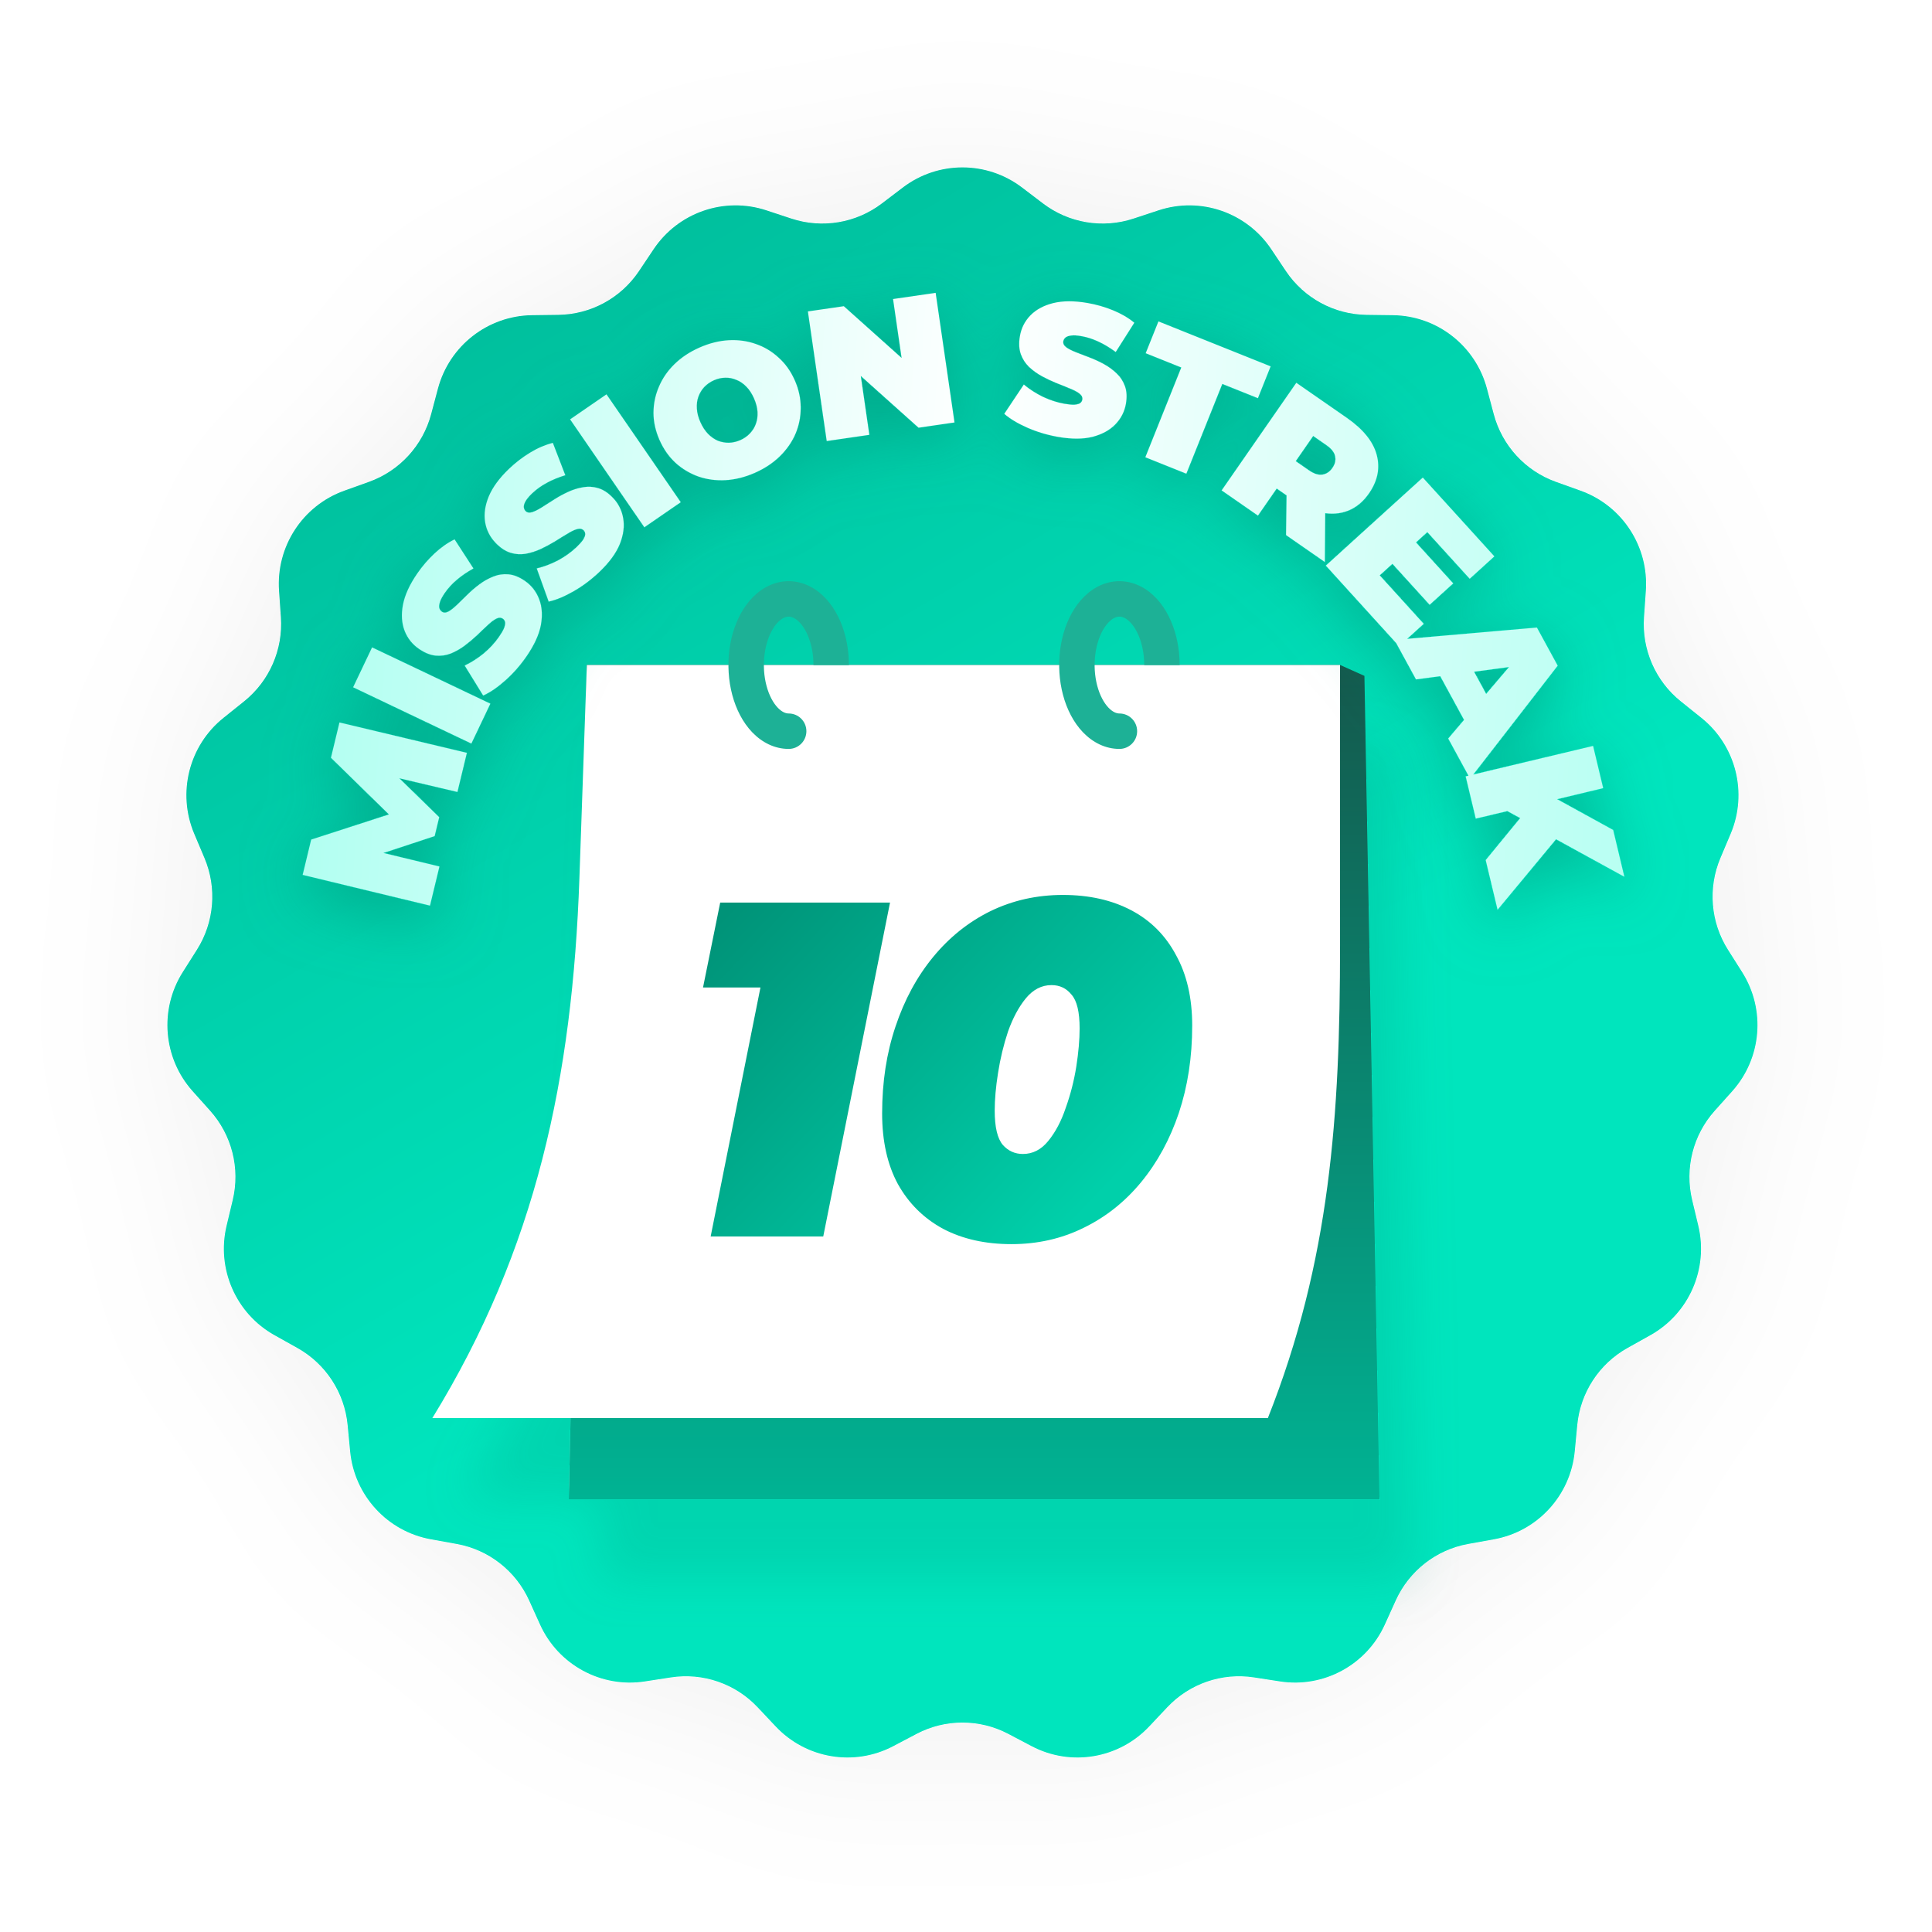
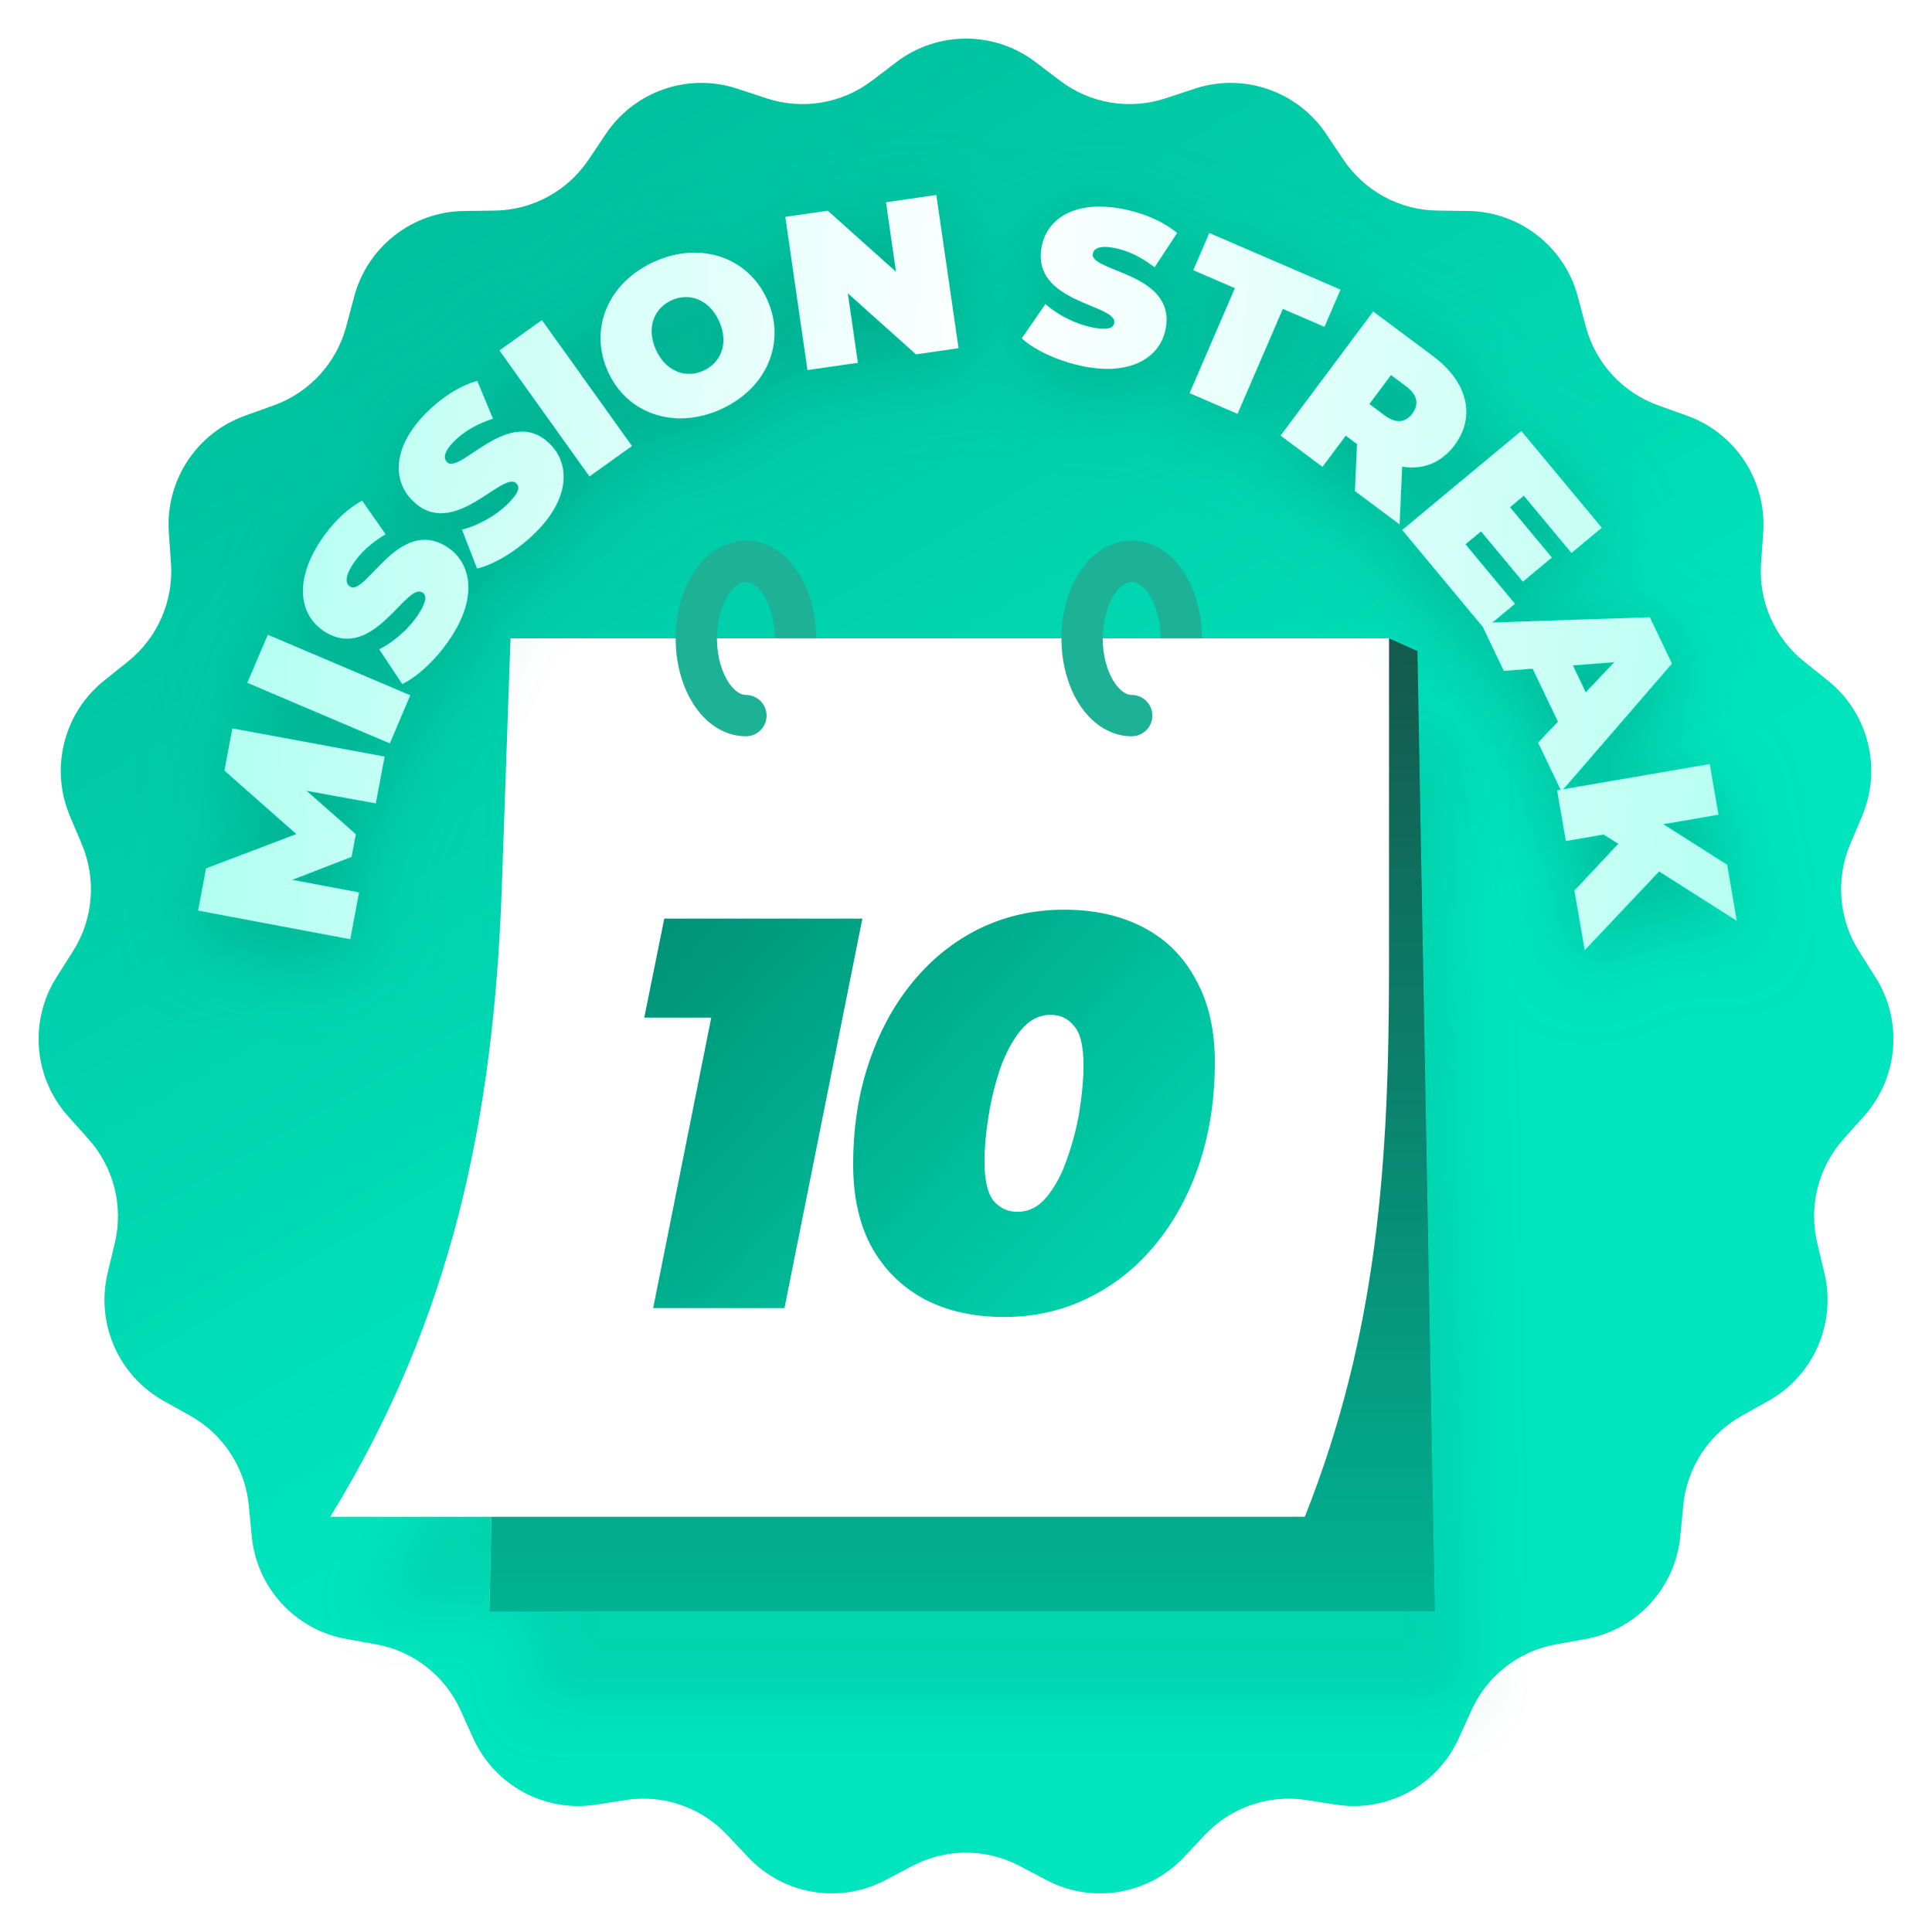
- <svg xmlns="http://www.w3.org/2000/svg" width="243" height="243" viewBox="0 0 243 243" fill="none">
-   <g filter="url(#filter0_d_7779_66275)">
-     <path d="M113.553 23.581C117.988 20.21 124.117 20.21 128.552 23.581L131.188 25.585C134.439 28.056 138.692 28.768 142.567 27.489L145.709 26.453C150.994 24.708 156.792 26.704 159.895 31.337L161.739 34.091C164.013 37.487 167.806 39.545 171.885 39.598L175.192 39.641C180.756 39.712 185.593 43.488 187.028 48.881L187.881 52.085C188.933 56.038 191.854 59.221 195.695 60.599L198.808 61.716C204.048 63.596 207.4 68.743 207.012 74.31L206.781 77.619C206.497 81.7 208.229 85.662 211.416 88.216L213.999 90.287C218.346 93.771 219.851 99.731 217.681 104.87L216.392 107.924C214.801 111.692 215.157 116.003 217.344 119.456L219.117 122.256C222.101 126.967 221.595 133.094 217.879 137.249L215.67 139.717C212.946 142.763 211.888 146.956 212.838 150.935L213.609 154.161C214.905 159.588 212.443 165.218 207.584 167.937L204.696 169.553C201.134 171.547 198.775 175.168 198.386 179.241L198.07 182.542C197.54 188.098 193.388 192.621 187.912 193.61L184.657 194.198C180.643 194.923 177.24 197.58 175.553 201.306L174.186 204.326C171.886 209.408 166.495 212.334 160.995 211.486L157.726 210.982C153.695 210.36 149.616 211.765 146.815 214.739L144.544 217.15C140.723 221.208 134.677 222.22 129.75 219.627L126.821 218.086C123.209 216.185 118.896 216.185 115.284 218.086L112.356 219.627C107.429 222.22 101.383 221.208 97.562 217.15L95.291 214.739C92.49 211.765 88.411 210.36 84.379 210.982L81.111 211.486C75.611 212.334 70.22 209.408 67.919 204.326L66.552 201.306C64.866 197.58 61.463 194.923 57.448 194.198L54.194 193.61C48.717 192.621 44.566 188.098 44.035 182.542L43.72 179.241C43.331 175.168 40.972 171.547 37.41 169.553L34.522 167.937C29.662 165.218 27.2 159.588 28.497 154.161L29.267 150.935C30.218 146.956 29.159 142.763 26.435 139.717L24.227 137.249C20.511 133.094 20.005 126.967 22.988 122.256L24.761 119.456C26.948 116.003 27.304 111.692 25.714 107.924L24.425 104.87C22.255 99.731 23.76 93.771 28.107 90.287L30.69 88.216C33.877 85.662 35.609 81.7 35.324 77.619L35.093 74.31C34.705 68.743 38.058 63.596 43.297 61.716L46.411 60.599C50.252 59.221 53.172 56.038 54.225 52.085L55.077 48.881C56.513 43.488 61.349 39.712 66.914 39.641L70.22 39.598C74.299 39.545 78.092 37.487 80.367 34.091L82.211 31.337C85.314 26.704 91.111 24.708 96.397 26.453L99.538 27.489C103.413 28.768 107.667 28.056 110.918 25.585L113.553 23.581Z" fill="url(#paint0_linear_7779_66275)" />
+ <svg xmlns="http://www.w3.org/2000/svg" width="200" height="200" viewBox="0 0 200 200" fill="none">
+   <path d="M92.801 6.427C97.058 3.191 102.942 3.191 107.199 6.427L109.729 8.351C112.85 10.723 116.934 11.407 120.654 10.179L123.67 9.184C128.744 7.509 134.309 9.426 137.288 13.873L139.059 16.516C141.242 19.777 144.884 21.753 148.799 21.803L151.974 21.844C157.315 21.913 161.959 25.538 163.336 30.715L164.155 33.791C165.165 37.586 167.969 40.641 171.656 41.964L174.645 43.037C179.675 44.841 182.894 49.782 182.521 55.127L182.299 58.303C182.026 62.222 183.689 66.025 186.748 68.477L189.228 70.464C193.401 73.809 194.846 79.531 192.763 84.465L191.525 87.397C189.998 91.014 190.34 95.152 192.44 98.468L194.142 101.155C197.006 105.678 196.52 111.56 192.953 115.548L190.833 117.918C188.218 120.842 187.202 124.867 188.114 128.687L188.854 131.783C190.099 136.994 187.735 142.399 183.07 145.009L180.297 146.56C176.878 148.474 174.613 151.95 174.24 155.86L173.937 159.03C173.428 164.363 169.442 168.706 164.185 169.655L161.061 170.22C157.207 170.916 153.939 173.466 152.32 177.043L151.008 179.942C148.8 184.821 143.624 187.63 138.345 186.816L135.207 186.332C131.336 185.735 127.42 187.084 124.731 189.939L122.551 192.254C118.883 196.149 113.079 197.12 108.349 194.631L105.538 193.152C102.07 191.327 97.93 191.327 94.462 193.152L91.651 194.631C86.921 197.12 81.117 196.149 77.449 192.254L75.269 189.939C72.58 187.084 68.664 185.735 64.793 186.332L61.656 186.816C56.376 187.63 51.2 184.821 48.992 179.942L47.68 177.043C46.061 173.466 42.794 170.916 38.939 170.22L35.815 169.655C30.558 168.706 26.572 164.363 26.063 159.03L25.76 155.86C25.387 151.95 23.122 148.474 19.703 146.56L16.93 145.009C12.265 142.399 9.901 136.994 11.146 131.783L11.886 128.687C12.799 124.867 11.782 120.842 9.167 117.918L7.047 115.548C3.48 111.56 2.994 105.678 5.858 101.155L7.56 98.468C9.66 95.152 10.002 91.014 8.475 87.397L7.237 84.465C5.154 79.531 6.599 73.809 10.772 70.464L13.252 68.477C16.311 66.025 17.974 62.222 17.701 58.303L17.479 55.127C17.106 49.782 20.325 44.841 25.355 43.037L28.344 41.964C32.031 40.641 34.835 37.586 35.845 33.791L36.664 30.715C38.041 25.538 42.685 21.913 48.026 21.844L51.201 21.803C55.117 21.753 58.758 19.777 60.941 16.516L62.712 13.873C65.691 9.426 71.256 7.509 76.331 9.184L79.346 10.179C83.066 11.407 87.15 10.723 90.27 8.351L92.801 6.427Z" fill="url(#paint0_linear_7969_114292)" />
+   <path d="M92.801 6.427C97.058 3.191 102.942 3.191 107.199 6.427L109.729 8.351C112.85 10.723 116.934 11.407 120.654 10.179L123.67 9.184C128.744 7.509 134.309 9.426 137.288 13.873L139.059 16.516C141.242 19.777 144.884 21.753 148.799 21.803L151.974 21.844C157.315 21.913 161.959 25.538 163.336 30.715L164.155 33.791C165.165 37.586 167.969 40.641 171.656 41.964L174.645 43.037C179.675 44.841 182.894 49.782 182.521 55.127L182.299 58.303C182.026 62.222 183.689 66.025 186.748 68.477L189.228 70.464C193.401 73.809 194.846 79.531 192.763 84.465L191.525 87.397C189.998 91.014 190.34 95.152 192.44 98.468L194.142 101.155C197.006 105.678 196.52 111.56 192.953 115.548L190.833 117.918C188.218 120.842 187.202 124.867 188.114 128.687L188.854 131.783C190.099 136.994 187.735 142.399 183.07 145.009L180.297 146.56C176.878 148.474 174.613 151.95 174.24 155.86L173.937 159.03C173.428 164.363 169.442 168.706 164.185 169.655L161.061 170.22C157.207 170.916 153.939 173.466 152.32 177.043L151.008 179.942C148.8 184.821 143.624 187.63 138.345 186.816L135.207 186.332C131.336 185.735 127.42 187.084 124.731 189.939L122.551 192.254C118.883 196.149 113.079 197.12 108.349 194.631L105.538 193.152C102.07 191.327 97.93 191.327 94.462 193.152L91.651 194.631C86.921 197.12 81.117 196.149 77.449 192.254L75.269 189.939C72.58 187.084 68.664 185.735 64.793 186.332L61.656 186.816C56.376 187.63 51.2 184.821 48.992 179.942L47.68 177.043C46.061 173.466 42.794 170.916 38.939 170.22L35.815 169.655C30.558 168.706 26.572 164.363 26.063 159.03L25.76 155.86C25.387 151.95 23.122 148.474 19.703 146.56L16.93 145.009C12.265 142.399 9.901 136.994 11.146 131.783L11.886 128.687C12.799 124.867 11.782 120.842 9.167 117.918L7.047 115.548C3.48 111.56 2.994 105.678 5.858 101.155L7.56 98.468C9.66 95.152 10.002 91.014 8.475 87.397L7.237 84.465C5.154 79.531 6.599 73.809 10.772 70.464L13.252 68.477C16.311 66.025 17.974 62.222 17.701 58.303L17.479 55.127C17.106 49.782 20.325 44.841 25.355 43.037L28.344 41.964C32.031 40.641 34.835 37.586 35.845 33.791L36.664 30.715C38.041 25.538 42.685 21.913 48.026 21.844L51.201 21.803C55.117 21.753 58.758 19.777 60.941 16.516L62.712 13.873C65.691 9.426 71.256 7.509 76.331 9.184L79.346 10.179C83.066 11.407 87.15 10.723 90.27 8.351L92.801 6.427Z" fill="url(#paint1_linear_7969_114292)" />
+   <g filter="url(#filter0_d_7969_114292)">
+     <path d="M52.845 66.079L50.67 166.832L53.257 116.793L52.845 66.079Z" fill="url(#paint2_linear_7969_114292)" />
+     <path d="M146.734 67.398L143.792 66.079H52.845L50.67 166.832H143.792H148.554L146.734 67.398Z" fill="url(#paint3_linear_7969_114292)" />
+     <path d="M52.845 66.079H143.792L143.791 99.984C143.791 120.438 142.61 138.016 135.076 157.015H34.19C46.752 136.563 51.11 115.862 51.947 91.838L52.845 66.079Z" fill="url(#paint4_linear_7969_114292)" />
  </g>
-   <g filter="url(#filter1_d_7779_66275)">
-     <path d="M73.81 83.635L71.545 188.586L74.239 136.462L73.81 83.635Z" fill="url(#paint1_linear_7779_66275)" />
-     <path d="M171.612 85.009L168.546 83.635H73.81L71.545 188.586H168.546H173.507L171.612 85.009Z" fill="url(#paint2_linear_7779_66275)" />
-     <path d="M73.81 83.635H168.546L168.546 118.953C168.546 140.259 167.316 158.569 159.467 178.361H54.378C67.464 157.056 72.003 135.492 72.875 110.468L73.81 83.635Z" fill="url(#paint3_linear_7779_66275)" />
-   </g>
-   <path d="M89.383 155.523L96.763 118.623L101.684 124.203H88.424L90.584 113.523H111.944L103.544 155.523H89.383ZM127.211 156.483C123.931 156.483 121.071 155.843 118.631 154.563C116.191 153.243 114.291 151.363 112.931 148.923C111.611 146.483 110.951 143.523 110.951 140.043C110.951 136.083 111.511 132.443 112.631 129.123C113.751 125.763 115.331 122.843 117.371 120.363C119.411 117.883 121.811 115.963 124.571 114.603C127.371 113.243 130.411 112.563 133.691 112.563C136.971 112.563 139.831 113.203 142.271 114.483C144.711 115.763 146.591 117.643 147.911 120.123C149.271 122.563 149.951 125.523 149.951 129.003C149.951 132.963 149.391 136.623 148.271 139.983C147.151 143.303 145.571 146.203 143.531 148.683C141.491 151.163 139.071 153.083 136.271 154.443C133.511 155.803 130.491 156.483 127.211 156.483ZM128.651 145.143C129.891 145.143 130.951 144.603 131.831 143.523C132.751 142.403 133.491 141.003 134.051 139.323C134.651 137.643 135.091 135.923 135.371 134.163C135.651 132.363 135.791 130.763 135.791 129.363C135.791 127.283 135.451 125.863 134.771 125.103C134.131 124.303 133.291 123.903 132.251 123.903C131.011 123.903 129.931 124.463 129.011 125.583C128.131 126.663 127.391 128.043 126.791 129.723C126.231 131.403 125.811 133.143 125.531 134.943C125.251 136.703 125.111 138.283 125.111 139.683C125.111 141.763 125.451 143.203 126.131 144.003C126.811 144.763 127.651 145.143 128.651 145.143Z" fill="url(#paint4_linear_7779_66275)" />
-   <path d="M99.197 89.74C100.428 89.74 101.425 90.737 101.425 91.968C101.425 93.199 100.428 94.197 99.197 94.197V91.968V89.74ZM104.545 83.648H102.317C102.317 82.273 102.053 80.968 101.596 79.906L103.644 79.026L105.692 78.146C106.411 79.82 106.774 81.732 106.774 83.648H104.545ZM103.644 79.026L101.596 79.906C101.135 78.831 100.549 78.165 100.036 77.835L101.244 75.962L102.451 74.088C103.893 75.017 104.978 76.484 105.692 78.146L103.644 79.026ZM101.244 75.962L100.036 77.835C99.568 77.533 99.171 77.506 98.812 77.617L98.153 75.488L97.495 73.359C99.21 72.828 100.964 73.13 102.451 74.088L101.244 75.962ZM98.153 75.488L98.812 77.617C98.4 77.745 97.833 78.124 97.289 78.97L95.415 77.765L93.54 76.56C94.492 75.079 95.831 73.874 97.495 73.359L98.153 75.488ZM95.415 77.765L97.289 78.97C96.749 79.81 96.333 80.965 96.162 82.308L93.951 82.025L91.74 81.742C91.981 79.857 92.584 78.047 93.54 76.56L95.415 77.765ZM93.951 82.025L96.162 82.308C95.99 83.645 96.081 85.027 96.409 86.259L94.255 86.832L92.102 87.406C91.62 85.597 91.499 83.633 91.74 81.742L93.951 82.025ZM94.255 86.832L96.409 86.259C96.74 87.501 97.269 88.437 97.831 89.021L96.225 90.566L94.619 92.111C93.422 90.867 92.581 89.204 92.102 87.406L94.255 86.832ZM96.225 90.566L97.831 89.021C98.381 89.592 98.864 89.74 99.197 89.74V91.968V94.197C97.414 94.197 95.829 93.368 94.619 92.111L96.225 90.566Z" fill="#1DB196" />
-   <path d="M140.797 89.74C142.028 89.74 143.025 90.737 143.025 91.968C143.025 93.199 142.028 94.197 140.797 94.197V91.968V89.74ZM146.145 83.648H143.917C143.917 82.273 143.653 80.968 143.196 79.906L145.244 79.026L147.292 78.146C148.011 79.82 148.374 81.732 148.374 83.648H146.145ZM145.244 79.026L143.196 79.906C142.735 78.831 142.149 78.165 141.637 77.835L142.844 75.962L144.051 74.088C145.493 75.017 146.578 76.484 147.292 78.146L145.244 79.026ZM142.844 75.962L141.637 77.835C141.168 77.533 140.772 77.506 140.412 77.617L139.753 75.488L139.095 73.359C140.81 72.828 142.564 73.13 144.051 74.088L142.844 75.962ZM139.753 75.488L140.412 77.617C140.001 77.745 139.433 78.124 138.889 78.97L137.015 77.765L135.14 76.56C136.093 75.079 137.431 73.874 139.095 73.359L139.753 75.488ZM137.015 77.765L138.889 78.97C138.349 79.81 137.933 80.965 137.762 82.308L135.551 82.025L133.34 81.742C133.581 79.857 134.184 78.047 135.14 76.56L137.015 77.765ZM135.551 82.025L137.762 82.308C137.591 83.645 137.681 85.027 138.009 86.259L135.855 86.832L133.702 87.406C133.22 85.597 133.099 83.633 133.34 81.742L135.551 82.025ZM135.855 86.832L138.009 86.259C138.34 87.501 138.869 88.437 139.431 89.021L137.825 90.566L136.219 92.111C135.022 90.867 134.181 89.204 133.702 87.406L135.855 86.832ZM137.825 90.566L139.431 89.021C139.981 89.592 140.464 89.74 140.797 89.74V91.968V94.197C139.014 94.197 137.429 93.368 136.219 92.111L137.825 90.566Z" fill="#1DB196" />
-   <g filter="url(#filter2_d_7779_66275)">
-     <path d="M54.08 113.904L38.07 110.038L39.141 105.601L51.14 101.721L50.577 104.054L41.627 95.308L42.698 90.871L58.719 94.692L57.532 99.609L48.921 97.578L49.109 96.801L55.24 102.783L54.666 105.162L46.436 107.871L46.668 106.91L55.268 108.987L54.08 113.904ZM59.286 93.52L44.415 86.441L46.801 81.427L61.673 88.507L59.286 93.52ZM66.237 82.526C65.455 83.664 64.57 84.674 63.583 85.555C62.595 86.438 61.659 87.079 60.774 87.479L58.453 83.713C59.273 83.324 60.07 82.816 60.844 82.187C61.615 81.537 62.258 80.837 62.774 80.088C63.076 79.648 63.286 79.288 63.403 79.007C63.516 78.704 63.561 78.459 63.538 78.271C63.502 78.075 63.406 77.923 63.251 77.817C63.005 77.648 62.718 77.65 62.389 77.824C62.06 77.998 61.695 78.279 61.294 78.669C60.888 79.038 60.451 79.451 59.983 79.91C59.502 80.36 58.985 80.794 58.431 81.213C57.885 81.618 57.308 81.945 56.7 82.193C56.1 82.428 55.468 82.516 54.803 82.459C54.126 82.392 53.425 82.11 52.701 81.612C51.861 81.035 51.258 80.278 50.894 79.341C50.525 78.383 50.453 77.296 50.68 76.081C50.915 74.853 51.513 73.541 52.473 72.146C53.104 71.228 53.823 70.39 54.63 69.632C55.438 68.873 56.286 68.276 57.175 67.841L59.544 71.498C58.746 71.939 58.045 72.418 57.441 72.936C56.846 73.44 56.344 73.99 55.936 74.585C55.633 75.024 55.432 75.4 55.332 75.712C55.232 76.023 55.206 76.282 55.255 76.487C55.314 76.679 55.42 76.829 55.575 76.936C55.808 77.096 56.089 77.089 56.417 76.915C56.733 76.733 57.088 76.453 57.48 76.075C57.882 75.685 58.317 75.261 58.785 74.802C59.261 74.33 59.772 73.892 60.318 73.486C60.863 73.081 61.436 72.761 62.035 72.526C62.644 72.278 63.28 72.183 63.945 72.24C64.61 72.297 65.298 72.571 66.009 73.06C66.836 73.629 67.434 74.392 67.803 75.35C68.168 76.287 68.244 77.367 68.03 78.591C67.804 79.806 67.206 81.118 66.237 82.526ZM75.378 71.94C74.378 72.892 73.304 73.698 72.157 74.358C71.009 75.018 69.961 75.453 69.013 75.662L67.516 71.499C68.398 71.287 69.283 70.954 70.17 70.498C71.058 70.02 71.832 69.468 72.491 68.841C72.877 68.473 73.156 68.163 73.329 67.912C73.502 67.639 73.596 67.408 73.612 67.22C73.617 67.021 73.555 66.853 73.425 66.716C73.219 66.501 72.938 66.444 72.58 66.546C72.222 66.648 71.807 66.849 71.334 67.148C70.861 67.425 70.349 67.74 69.796 68.092C69.233 68.434 68.637 68.752 68.009 69.047C67.392 69.332 66.76 69.533 66.114 69.65C65.478 69.757 64.842 69.714 64.203 69.52C63.553 69.316 62.925 68.896 62.32 68.26C61.616 67.521 61.183 66.656 61.018 65.665C60.854 64.651 61.008 63.573 61.48 62.431C61.963 61.278 62.818 60.117 64.044 58.948C64.851 58.18 65.727 57.508 66.673 56.932C67.619 56.356 68.572 55.947 69.533 55.704L71.098 59.77C70.226 60.037 69.441 60.361 68.744 60.744C68.058 61.116 67.454 61.55 66.931 62.048C66.545 62.416 66.271 62.742 66.109 63.026C65.946 63.311 65.868 63.559 65.874 63.77C65.891 63.97 65.965 64.138 66.095 64.274C66.29 64.479 66.566 64.53 66.923 64.427C67.27 64.314 67.674 64.113 68.136 63.825C68.609 63.526 69.122 63.2 69.675 62.847C70.238 62.483 70.829 62.16 71.446 61.875C72.063 61.59 72.689 61.395 73.324 61.288C73.97 61.171 74.613 61.209 75.252 61.402C75.891 61.595 76.508 62.004 77.103 62.629C77.795 63.356 78.223 64.226 78.387 65.24C78.551 66.231 78.403 67.304 77.942 68.457C77.471 69.6 76.616 70.761 75.378 71.94ZM81.045 66.315L71.708 52.746L76.282 49.599L85.619 63.167L81.045 66.315ZM94.929 59.475C93.708 60.012 92.489 60.317 91.27 60.391C90.066 60.458 88.928 60.307 87.858 59.939C86.781 59.556 85.815 58.978 84.961 58.206C84.122 57.427 83.452 56.47 82.953 55.336C82.448 54.188 82.195 53.048 82.194 51.917C82.201 50.765 82.431 49.67 82.882 48.632C83.327 47.579 83.981 46.632 84.844 45.789C85.722 44.94 86.771 44.247 87.991 43.71C89.226 43.167 90.446 42.862 91.65 42.794C92.854 42.727 93.995 42.885 95.072 43.268C96.142 43.637 97.097 44.21 97.937 44.989C98.785 45.747 99.462 46.7 99.967 47.849C100.466 48.983 100.712 50.126 100.704 51.278C100.711 52.423 100.492 53.522 100.047 54.575C99.596 55.613 98.939 56.553 98.076 57.396C97.212 58.239 96.163 58.932 94.929 59.475ZM93.118 55.361C93.592 55.153 93.992 54.874 94.319 54.525C94.659 54.169 94.911 53.767 95.073 53.319C95.244 52.85 95.314 52.347 95.284 51.812C95.248 51.263 95.1 50.693 94.841 50.105C94.582 49.516 94.266 49.03 93.891 48.646C93.51 48.248 93.092 47.961 92.638 47.784C92.191 47.586 91.721 47.493 91.229 47.504C90.751 47.509 90.275 47.615 89.802 47.824C89.328 48.032 88.921 48.314 88.58 48.67C88.254 49.019 88.005 49.428 87.835 49.897C87.672 50.346 87.609 50.845 87.645 51.395C87.675 51.93 87.82 52.492 88.079 53.081C88.338 53.669 88.658 54.163 89.039 54.56C89.413 54.944 89.824 55.235 90.27 55.432C90.725 55.609 91.192 55.695 91.67 55.691C92.162 55.68 92.645 55.57 93.118 55.361ZM103.985 55.47L101.615 39.17L106.132 38.514L115.864 47.228L113.768 47.532L112.326 37.613L117.681 36.834L120.051 53.134L115.534 53.791L105.802 45.076L107.898 44.772L109.34 54.691L103.985 55.47ZM133.096 54.95C131.737 54.714 130.45 54.33 129.237 53.8C128.023 53.27 127.05 52.687 126.317 52.05L128.774 48.37C129.468 48.952 130.263 49.465 131.157 49.907C132.069 50.337 132.973 50.63 133.87 50.786C134.395 50.878 134.81 50.918 135.114 50.907C135.437 50.884 135.679 50.822 135.839 50.723C136.002 50.608 136.1 50.458 136.133 50.273C136.184 49.979 136.062 49.719 135.767 49.492C135.472 49.266 135.064 49.051 134.542 48.849C134.038 48.634 133.48 48.409 132.868 48.175C132.258 47.926 131.648 47.636 131.037 47.307C130.441 46.98 129.903 46.592 129.424 46.142C128.961 45.695 128.617 45.158 128.392 44.529C128.169 43.886 128.134 43.131 128.285 42.266C128.46 41.261 128.897 40.398 129.596 39.676C130.313 38.941 131.271 38.423 132.47 38.123C133.684 37.825 135.125 37.821 136.794 38.112C137.892 38.303 138.953 38.607 139.979 39.025C141.005 39.442 141.901 39.965 142.668 40.592L140.331 44.269C139.598 43.727 138.87 43.29 138.148 42.957C137.441 42.627 136.732 42.4 136.021 42.276C135.496 42.184 135.07 42.158 134.745 42.197C134.42 42.236 134.174 42.321 134.008 42.451C133.858 42.584 133.766 42.743 133.734 42.928C133.686 43.207 133.809 43.459 134.104 43.685C134.401 43.897 134.803 44.102 135.31 44.302C135.832 44.504 136.399 44.722 137.011 44.956C137.639 45.193 138.25 45.475 138.846 45.801C139.442 46.128 139.972 46.515 140.435 46.962C140.914 47.412 141.266 47.951 141.491 48.579C141.716 49.207 141.754 49.947 141.606 50.796C141.434 51.785 140.989 52.647 140.272 53.382C139.573 54.104 138.623 54.623 137.421 54.94C136.222 55.24 134.781 55.244 133.096 54.95ZM144.059 57.511L148.582 46.219L144.104 44.425L145.705 40.428L159.815 46.08L158.214 50.077L153.736 48.283L149.213 59.576L144.059 57.511ZM153.657 61.679L163.047 48.147L169.368 52.533C171.443 53.973 172.705 55.526 173.152 57.192C173.6 58.858 173.278 60.478 172.187 62.05C171.463 63.094 170.586 63.822 169.555 64.233C168.534 64.632 167.421 64.709 166.216 64.465C165.023 64.229 163.796 63.673 162.533 62.797L158.551 60.034L161.882 59.567L158.22 64.845L153.657 61.679ZM161.757 67.299L161.853 60.063L166.686 63.416L166.629 70.68L161.757 67.299ZM161.533 60.07L160.938 56.593L164.631 59.155C165.262 59.593 165.824 59.773 166.317 59.695C166.824 59.627 167.246 59.347 167.586 58.858C167.926 58.368 168.04 57.874 167.927 57.376C167.827 56.886 167.462 56.423 166.83 55.985L163.138 53.422L166.603 52.763L161.533 60.07ZM166.762 71.14L178.956 60.067L187.956 69.979L184.856 72.795L179.525 66.924L173.533 72.365L179.069 78.462L175.968 81.278L166.762 71.14ZM174.882 70.632L177.844 67.943L182.779 73.377L179.817 76.066L174.882 70.632ZM175.398 80.493L193.306 78.932L195.919 83.725L184.903 97.93L182.155 92.889L191.758 81.598L192.794 83.499L178.101 85.451L175.398 80.493ZM179.968 82.879L184.156 82.204L187.782 88.857L184.946 92.011L179.968 82.879ZM188.938 101.658L194.794 99.943L202.898 104.393L204.304 110.274L195.224 105.284L191.441 103.019L188.938 101.658ZM184.351 97.65L200.371 93.82L201.64 99.129L185.621 102.959L184.351 97.65ZM186.868 108.177L191.965 101.974L196.51 104.59L188.361 114.424L186.868 108.177Z" fill="url(#paint5_linear_7779_66275)" />
+   <path d="M67.615 135.412L74.7 99.988L79.423 105.345H66.694L68.767 95.092H89.273L81.209 135.412H67.615ZM103.93 136.334C100.781 136.334 98.035 135.719 95.693 134.491C93.35 133.223 91.526 131.419 90.221 129.076C88.954 126.734 88.32 123.892 88.32 120.551C88.32 116.75 88.858 113.255 89.933 110.068C91.008 106.843 92.525 104.039 94.483 101.659C96.442 99.278 98.746 97.434 101.395 96.129C104.083 94.823 107.002 94.171 110.15 94.171C113.299 94.171 116.045 94.785 118.387 96.014C120.73 97.243 122.534 99.047 123.802 101.428C125.107 103.771 125.76 106.612 125.76 109.953C125.76 113.755 125.222 117.268 124.147 120.494C123.072 123.681 121.555 126.465 119.597 128.846C117.638 131.227 115.315 133.07 112.627 134.375C109.978 135.681 107.078 136.334 103.93 136.334ZM105.312 125.447C106.502 125.447 107.52 124.929 108.365 123.892C109.248 122.817 109.958 121.473 110.496 119.86C111.072 118.247 111.494 116.596 111.763 114.907C112.032 113.179 112.166 111.643 112.166 110.299C112.166 108.302 111.84 106.939 111.187 106.209C110.573 105.441 109.766 105.057 108.768 105.057C107.578 105.057 106.541 105.595 105.658 106.67C104.813 107.707 104.102 109.031 103.526 110.644C102.989 112.257 102.586 113.927 102.317 115.655C102.048 117.345 101.914 118.862 101.914 120.206C101.914 122.203 102.24 123.585 102.893 124.353C103.546 125.083 104.352 125.447 105.312 125.447Z" fill="url(#paint5_linear_7969_114292)" />
+   <path d="M77.216 71.94C78.398 71.94 79.356 72.897 79.356 74.079C79.356 75.261 78.398 76.219 77.216 76.219V74.079V71.94ZM82.351 66.092H80.211C80.211 64.772 79.958 63.519 79.52 62.499L81.486 61.654L83.451 60.81C84.141 62.417 84.49 64.252 84.49 66.092H82.351ZM81.486 61.654L79.52 62.499C79.077 61.467 78.514 60.828 78.022 60.511L79.181 58.713L80.34 56.914C81.725 57.806 82.766 59.215 83.451 60.81L81.486 61.654ZM79.181 58.713L78.022 60.511C77.573 60.221 77.192 60.195 76.847 60.302L76.215 58.258L75.582 56.214C77.229 55.705 78.913 55.995 80.34 56.914L79.181 58.713ZM76.215 58.258L76.847 60.302C76.452 60.424 75.907 60.789 75.385 61.601L73.585 60.444L71.786 59.287C72.7 57.865 73.985 56.709 75.582 56.214L76.215 58.258ZM73.585 60.444L75.385 61.601C74.867 62.407 74.467 63.516 74.302 64.805L72.18 64.534L70.058 64.262C70.29 62.453 70.868 60.715 71.786 59.287L73.585 60.444ZM72.18 64.534L74.302 64.805C74.138 66.089 74.225 67.415 74.54 68.598L72.472 69.148L70.405 69.699C69.943 67.963 69.826 66.077 70.058 64.262L72.18 64.534ZM72.472 69.148L74.54 68.598C74.857 69.79 75.366 70.689 75.905 71.25L74.364 72.733L72.822 74.216C71.672 73.022 70.865 71.426 70.405 69.699L72.472 69.148ZM74.364 72.733L75.905 71.25C76.433 71.798 76.896 71.94 77.216 71.94V74.079V76.219C75.505 76.219 73.983 75.423 72.822 74.216L74.364 72.733Z" fill="#1DB196" />
+   <path d="M117.152 71.94C118.334 71.94 119.292 72.897 119.292 74.079C119.292 75.261 118.334 76.219 117.152 76.219V74.079V71.94ZM122.287 66.092H120.147C120.147 64.772 119.894 63.519 119.456 62.499L121.421 61.654L123.387 60.81C124.078 62.417 124.426 64.252 124.426 66.092H122.287ZM121.421 61.654L119.456 62.499C119.013 61.467 118.45 60.828 117.958 60.511L119.117 58.713L120.276 56.914C121.66 57.806 122.702 59.215 123.387 60.81L121.421 61.654ZM119.117 58.713L117.958 60.511C117.509 60.221 117.128 60.195 116.783 60.302L116.15 58.258L115.518 56.214C117.165 55.705 118.849 55.995 120.276 56.914L119.117 58.713ZM116.15 58.258L116.783 60.302C116.388 60.424 115.843 60.789 115.321 61.601L113.521 60.444L111.722 59.287C112.636 57.865 113.921 56.709 115.518 56.214L116.15 58.258ZM113.521 60.444L115.321 61.601C114.803 62.407 114.403 63.516 114.238 64.805L112.116 64.534L109.994 64.262C110.225 62.453 110.804 60.715 111.722 59.287L113.521 60.444ZM112.116 64.534L114.238 64.805C114.074 66.089 114.161 67.415 114.476 68.598L112.408 69.148L110.341 69.699C109.879 67.963 109.762 66.077 109.994 64.262L112.116 64.534ZM112.408 69.148L114.476 68.598C114.793 69.79 115.302 70.689 115.841 71.25L114.3 72.733L112.758 74.216C111.608 73.022 110.801 71.426 110.341 69.699L112.408 69.148ZM114.3 72.733L115.841 71.25C116.369 71.798 116.832 71.94 117.152 71.94V74.079V76.219C115.441 76.219 113.919 75.423 112.758 74.216L114.3 72.733Z" fill="#1DB196" />
+   <g filter="url(#filter1_d_7969_114292)">
+     <path d="M39.813 78.324L38.903 83.161L31.717 81.856L36.834 86.359L36.394 88.699L30.238 91.083L37.168 92.386L36.258 97.223L20.509 94.261L21.329 89.896L30.687 86.345L23.234 79.771L24.055 75.406L39.813 78.324ZM40.356 76.952L25.607 70.683L27.72 65.71L42.469 71.979L40.356 76.952ZM46.793 65.808C45.352 68.066 43.339 69.986 41.647 70.807L39.264 67.222C40.829 66.429 42.395 65.038 43.344 63.553C44.169 62.26 44.194 61.624 43.731 61.328C42.033 60.244 38.637 68.588 33.6 65.373C31.091 63.772 30.388 60.362 33.06 56.175C34.218 54.361 35.799 52.735 37.489 51.831L39.915 55.307C38.389 56.208 37.261 57.253 36.51 58.43C35.66 59.762 35.775 60.433 36.238 60.728C37.859 61.763 41.275 53.432 46.254 56.61C48.724 58.187 49.466 61.62 46.793 65.808ZM55.489 55.073C53.597 56.969 51.218 58.411 49.39 58.85L47.832 54.837C49.532 54.398 51.36 53.377 52.605 52.129C53.689 51.044 53.851 50.428 53.462 50.04C52.036 48.617 46.926 56.035 42.698 51.814C40.591 49.711 40.637 46.23 44.147 42.714C45.667 41.191 47.56 39.943 49.406 39.424L51.028 43.34C49.345 43.892 48.018 44.67 47.031 45.658C45.915 46.776 45.883 47.456 46.272 47.844C47.633 49.203 52.759 41.8 56.939 45.974C59.013 48.044 58.999 51.557 55.489 55.073ZM61.023 49.316L51.702 36.279L56.097 33.137L65.418 46.173L61.023 49.316ZM74.621 42.367C69.863 44.514 64.928 42.874 62.931 38.451C60.934 34.027 62.967 29.241 67.725 27.093C72.482 24.945 77.418 26.585 79.415 31.008C81.412 35.432 79.378 40.218 74.621 42.367ZM72.822 38.381C74.637 37.561 75.476 35.525 74.449 33.25C73.422 30.976 71.34 30.258 69.524 31.078C67.709 31.898 66.87 33.934 67.897 36.209C68.924 38.483 71.006 39.201 72.822 38.381ZM91.716 20.939L96.927 20.183L99.226 36.043L94.831 36.681L87.759 30.349L88.804 37.554L83.592 38.31L81.293 22.45L85.689 21.812L92.76 28.144L91.716 20.939ZM112.327 37.95C109.695 37.45 107.165 36.294 105.775 35.028L108.219 31.484C109.537 32.643 111.409 33.581 113.141 33.91C114.648 34.197 115.248 33.984 115.35 33.444C115.726 31.465 106.719 31.408 107.834 25.538C108.389 22.614 111.294 20.696 116.175 21.623C118.289 22.025 120.385 22.889 121.852 24.123L119.524 27.666C118.122 26.584 116.733 25.924 115.361 25.663C113.809 25.368 113.228 25.724 113.126 26.264C112.767 28.153 121.77 28.233 120.668 34.035C120.121 36.914 117.208 38.878 112.327 37.95ZM123.149 40.695L127.839 29.828L123.53 27.968L125.19 24.121L138.769 29.982L137.109 33.829L132.8 31.969L128.109 42.836L123.149 40.695ZM140.261 50.828L140.487 45.969L139.313 45.093L136.903 48.322L132.572 45.091L142.156 32.246L148.34 36.86C151.918 39.53 152.797 43.099 150.579 46.072C149.196 47.925 147.275 48.663 145.145 48.302L144.885 54.278L140.261 50.828ZM146.212 42.813C146.91 41.877 146.765 40.884 145.573 39.994L143.995 38.817L141.749 41.826L143.327 43.004C144.52 43.894 145.513 43.749 146.212 42.813ZM151.694 56.343L156.819 62.504L153.686 65.11L145.164 54.866L157.485 44.617L165.816 54.632L162.683 57.238L157.749 51.307L156.305 52.507L160.639 57.717L157.647 60.206L153.313 54.996L151.694 56.343ZM159.231 76.882L161.287 74.707L158.661 69.213L155.677 69.446L153.308 64.488L170.788 63.899L173.078 68.692L161.639 81.923L159.231 76.882ZM162.814 68.877L164.157 71.686L167.121 68.544L162.814 68.877ZM162.988 92.198L167.541 87.347L166.004 86.381L162.101 87.055L161.198 81.82L176.99 79.096L177.893 84.33L172.163 85.319L178.789 89.519L179.789 95.317L171.75 90.199L164.051 98.358L162.988 92.198Z" fill="url(#paint6_linear_7969_114292)" />
  </g>
  <defs>
-     <filter id="filter0_d_7779_66275" x="0" y="0" width="242.105" height="242.105" filterUnits="userSpaceOnUse" color-interpolation-filters="sRGB">
+     <filter id="filter0_d_7969_114292" x="32.27" y="66.079" width="125.884" height="116.113" filterUnits="userSpaceOnUse" color-interpolation-filters="sRGB">
      <feFlood flood-opacity="0" result="BackgroundImageFix" />
      <feColorMatrix in="SourceAlpha" type="matrix" values="0 0 0 0 0 0 0 0 0 0 0 0 0 0 0 0 0 0 127 0" result="hardAlpha" />
-       <feOffset />
-       <feGaussianBlur stdDeviation="10.526" />
+       <feOffset dx="3.84" dy="9.6" />
+       <feGaussianBlur stdDeviation="2.88" />
      <feComposite in2="hardAlpha" operator="out" />
-       <feColorMatrix type="matrix" values="0 0 0 0 0 0 0 0 0 0 0 0 0 0 0 0 0 0 0.06 0" />
-       <feBlend mode="normal" in2="BackgroundImageFix" result="effect1_dropShadow_7779_66275" />
-       <feBlend mode="normal" in="SourceGraphic" in2="effect1_dropShadow_7779_66275" result="shape" />
+       <feColorMatrix type="matrix" values="0 0 0 0 0 0 0 0 0 0.579 0 0 0 0 0.476 0 0 0 0.2 0" />
+       <feBlend mode="normal" in2="BackgroundImageFix" result="effect1_dropShadow_7969_114292" />
+       <feBlend mode="normal" in="SourceGraphic" in2="effect1_dropShadow_7969_114292" result="shape" />
    </filter>
-     <filter id="filter1_d_7779_66275" x="52.378" y="83.635" width="131.129" height="120.952" filterUnits="userSpaceOnUse" color-interpolation-filters="sRGB">
+     <filter id="filter1_d_7969_114292" x="12.516" y="13.692" width="175.32" height="95.122" filterUnits="userSpaceOnUse" color-interpolation-filters="sRGB">
      <feFlood flood-opacity="0" result="BackgroundImageFix" />
      <feColorMatrix in="SourceAlpha" type="matrix" values="0 0 0 0 0 0 0 0 0 0 0 0 0 0 0 0 0 0 127 0" result="hardAlpha" />
-       <feOffset dx="4" dy="10" />
-       <feGaussianBlur stdDeviation="3" />
-       <feComposite in2="hardAlpha" operator="out" />
-       <feColorMatrix type="matrix" values="0 0 0 0 0 0 0 0 0 0.579 0 0 0 0 0.476 0 0 0 0.2 0" />
-       <feBlend mode="normal" in2="BackgroundImageFix" result="effect1_dropShadow_7779_66275" />
-       <feBlend mode="normal" in="SourceGraphic" in2="effect1_dropShadow_7779_66275" result="shape" />
-     </filter>
-     <filter id="filter2_d_7779_66275" x="30.07" y="30.567" width="182.311" height="93.623" filterUnits="userSpaceOnUse" color-interpolation-filters="sRGB">
-       <feFlood flood-opacity="0" result="BackgroundImageFix" />
-       <feColorMatrix in="SourceAlpha" type="matrix" values="0 0 0 0 0 0 0 0 0 0 0 0 0 0 0 0 0 0 127 0" result="hardAlpha" />
-       <feOffset dy="2" />
-       <feGaussianBlur stdDeviation="4" />
+       <feOffset dy="1.998" />
+       <feGaussianBlur stdDeviation="3.996" />
      <feComposite in2="hardAlpha" operator="out" />
      <feColorMatrix type="matrix" values="0 0 0 0 0 0 0 0 0 0.577 0 0 0 0 0.472 0 0 0 0.6 0" />
-       <feBlend mode="normal" in2="BackgroundImageFix" result="effect1_dropShadow_7779_66275" />
-       <feBlend mode="normal" in="SourceGraphic" in2="effect1_dropShadow_7779_66275" result="shape" />
+       <feBlend mode="normal" in2="BackgroundImageFix" result="effect1_dropShadow_7969_114292" />
+       <feBlend mode="normal" in="SourceGraphic" in2="effect1_dropShadow_7969_114292" result="shape" />
    </filter>
-     <linearGradient id="paint0_linear_7779_66275" x1="162.35" y1="210.593" x2="59.495" y2="34.846" gradientUnits="userSpaceOnUse">
+     <linearGradient id="paint0_linear_7969_114292" x1="-6.963" y1="18.886" x2="168.237" y2="182.665" gradientUnits="userSpaceOnUse">
+       <stop stop-color="#F8F8F8" />
+       <stop offset="1" stop-color="#D1D1D1" />
+     </linearGradient>
+     <linearGradient id="paint1_linear_7969_114292" x1="139.646" y1="185.959" x2="40.905" y2="17.241" gradientUnits="userSpaceOnUse">
      <stop offset="0.37" stop-color="#00E5BD" />
      <stop offset="1" stop-color="#00BE9C" />
    </linearGradient>
-     <linearGradient id="paint1_linear_7779_66275" x1="113.943" y1="83.635" x2="113.943" y2="188.586" gradientUnits="userSpaceOnUse">
+     <linearGradient id="paint2_linear_7969_114292" x1="91.372" y1="66.079" x2="91.372" y2="166.832" gradientUnits="userSpaceOnUse">
      <stop offset="0.827" stop-color="#0CD8B4" />
      <stop offset="1" stop-color="#9BFFED" />
    </linearGradient>
-     <linearGradient id="paint2_linear_7779_66275" x1="113.943" y1="83.635" x2="113.943" y2="188.586" gradientUnits="userSpaceOnUse">
+     <linearGradient id="paint3_linear_7969_114292" x1="91.372" y1="66.079" x2="91.372" y2="166.832" gradientUnits="userSpaceOnUse">
      <stop stop-color="#14584C" />
      <stop offset="1" stop-color="#00B393" />
    </linearGradient>
-     <linearGradient id="paint3_linear_7779_66275" x1="113.943" y1="83.635" x2="113.943" y2="188.586" gradientUnits="userSpaceOnUse">
+     <linearGradient id="paint4_linear_7969_114292" x1="91.372" y1="66.079" x2="91.372" y2="166.832" gradientUnits="userSpaceOnUse">
      <stop stop-color="white" />
      <stop offset="0.986" stop-color="white" />
    </linearGradient>
-     <linearGradient id="paint4_linear_7779_66275" x1="91.68" y1="114.396" x2="134.275" y2="154.739" gradientUnits="userSpaceOnUse">
+     <linearGradient id="paint5_linear_7969_114292" x1="69.962" y1="95.591" x2="110.796" y2="134.09" gradientUnits="userSpaceOnUse">
      <stop stop-color="#009378" />
      <stop offset="1" stop-color="#00D0AA" />
    </linearGradient>
-     <linearGradient id="paint5_linear_7779_66275" x1="38.64" y1="96.014" x2="212.553" y2="108.526" gradientUnits="userSpaceOnUse">
+     <linearGradient id="paint6_linear_7969_114292" x1="21.861" y1="76.678" x2="186.756" y2="88.541" gradientUnits="userSpaceOnUse">
      <stop stop-color="#B1FFF1" />
      <stop offset="0.466" stop-color="white" />
      <stop offset="1" stop-color="#B1FFF1" />
    </linearGradient>
  </defs>
</svg>
